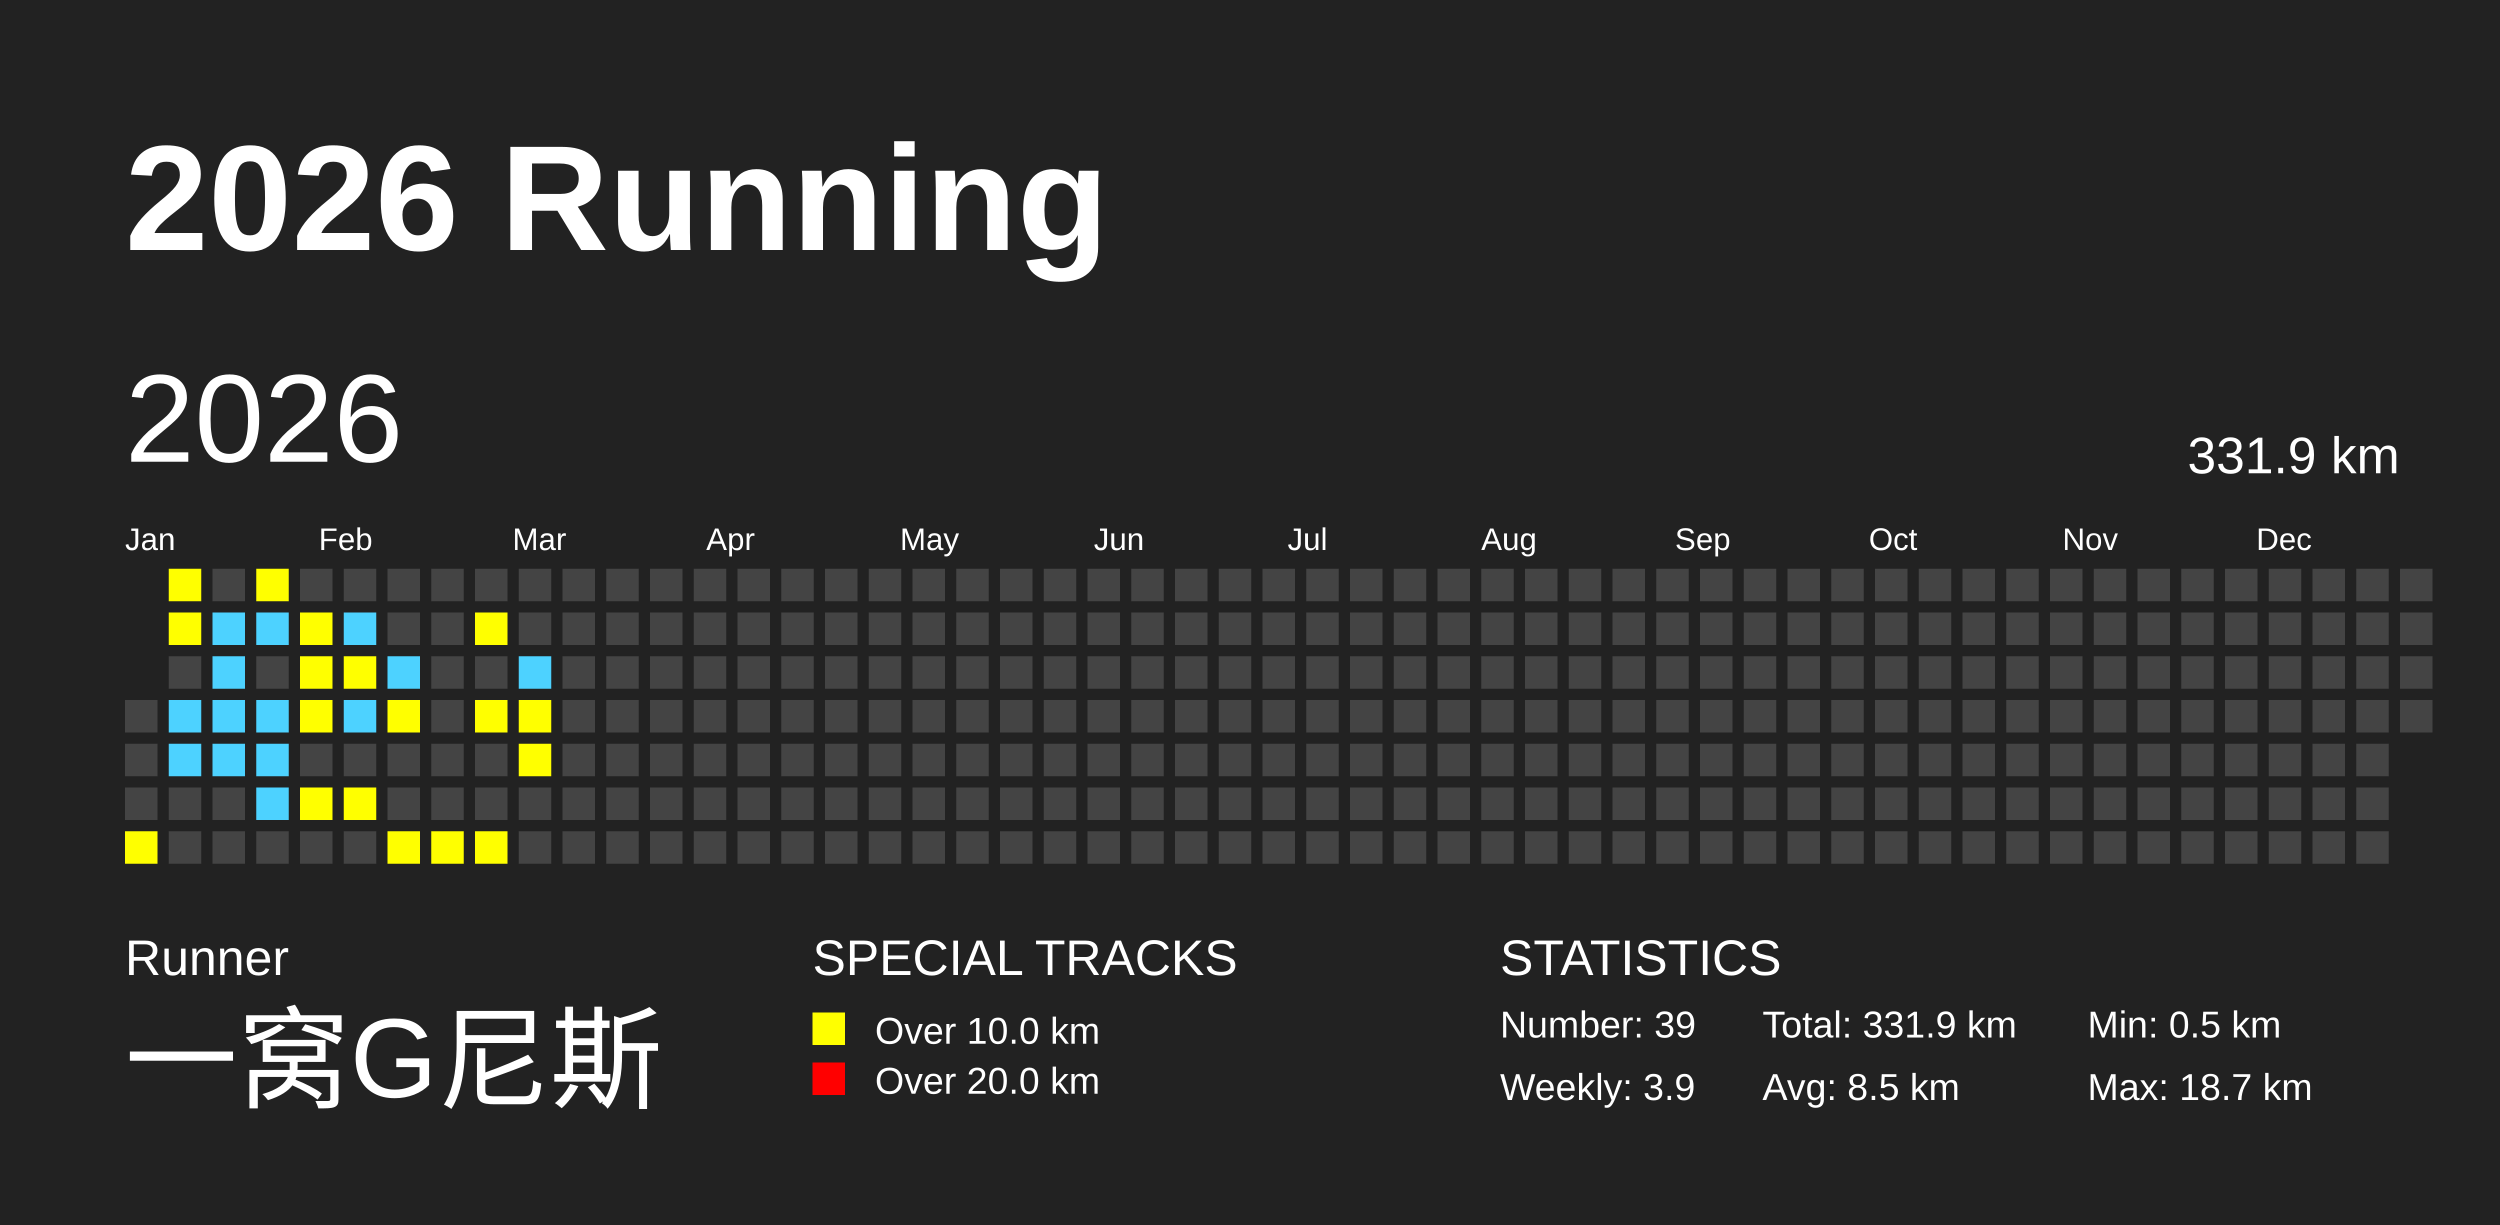
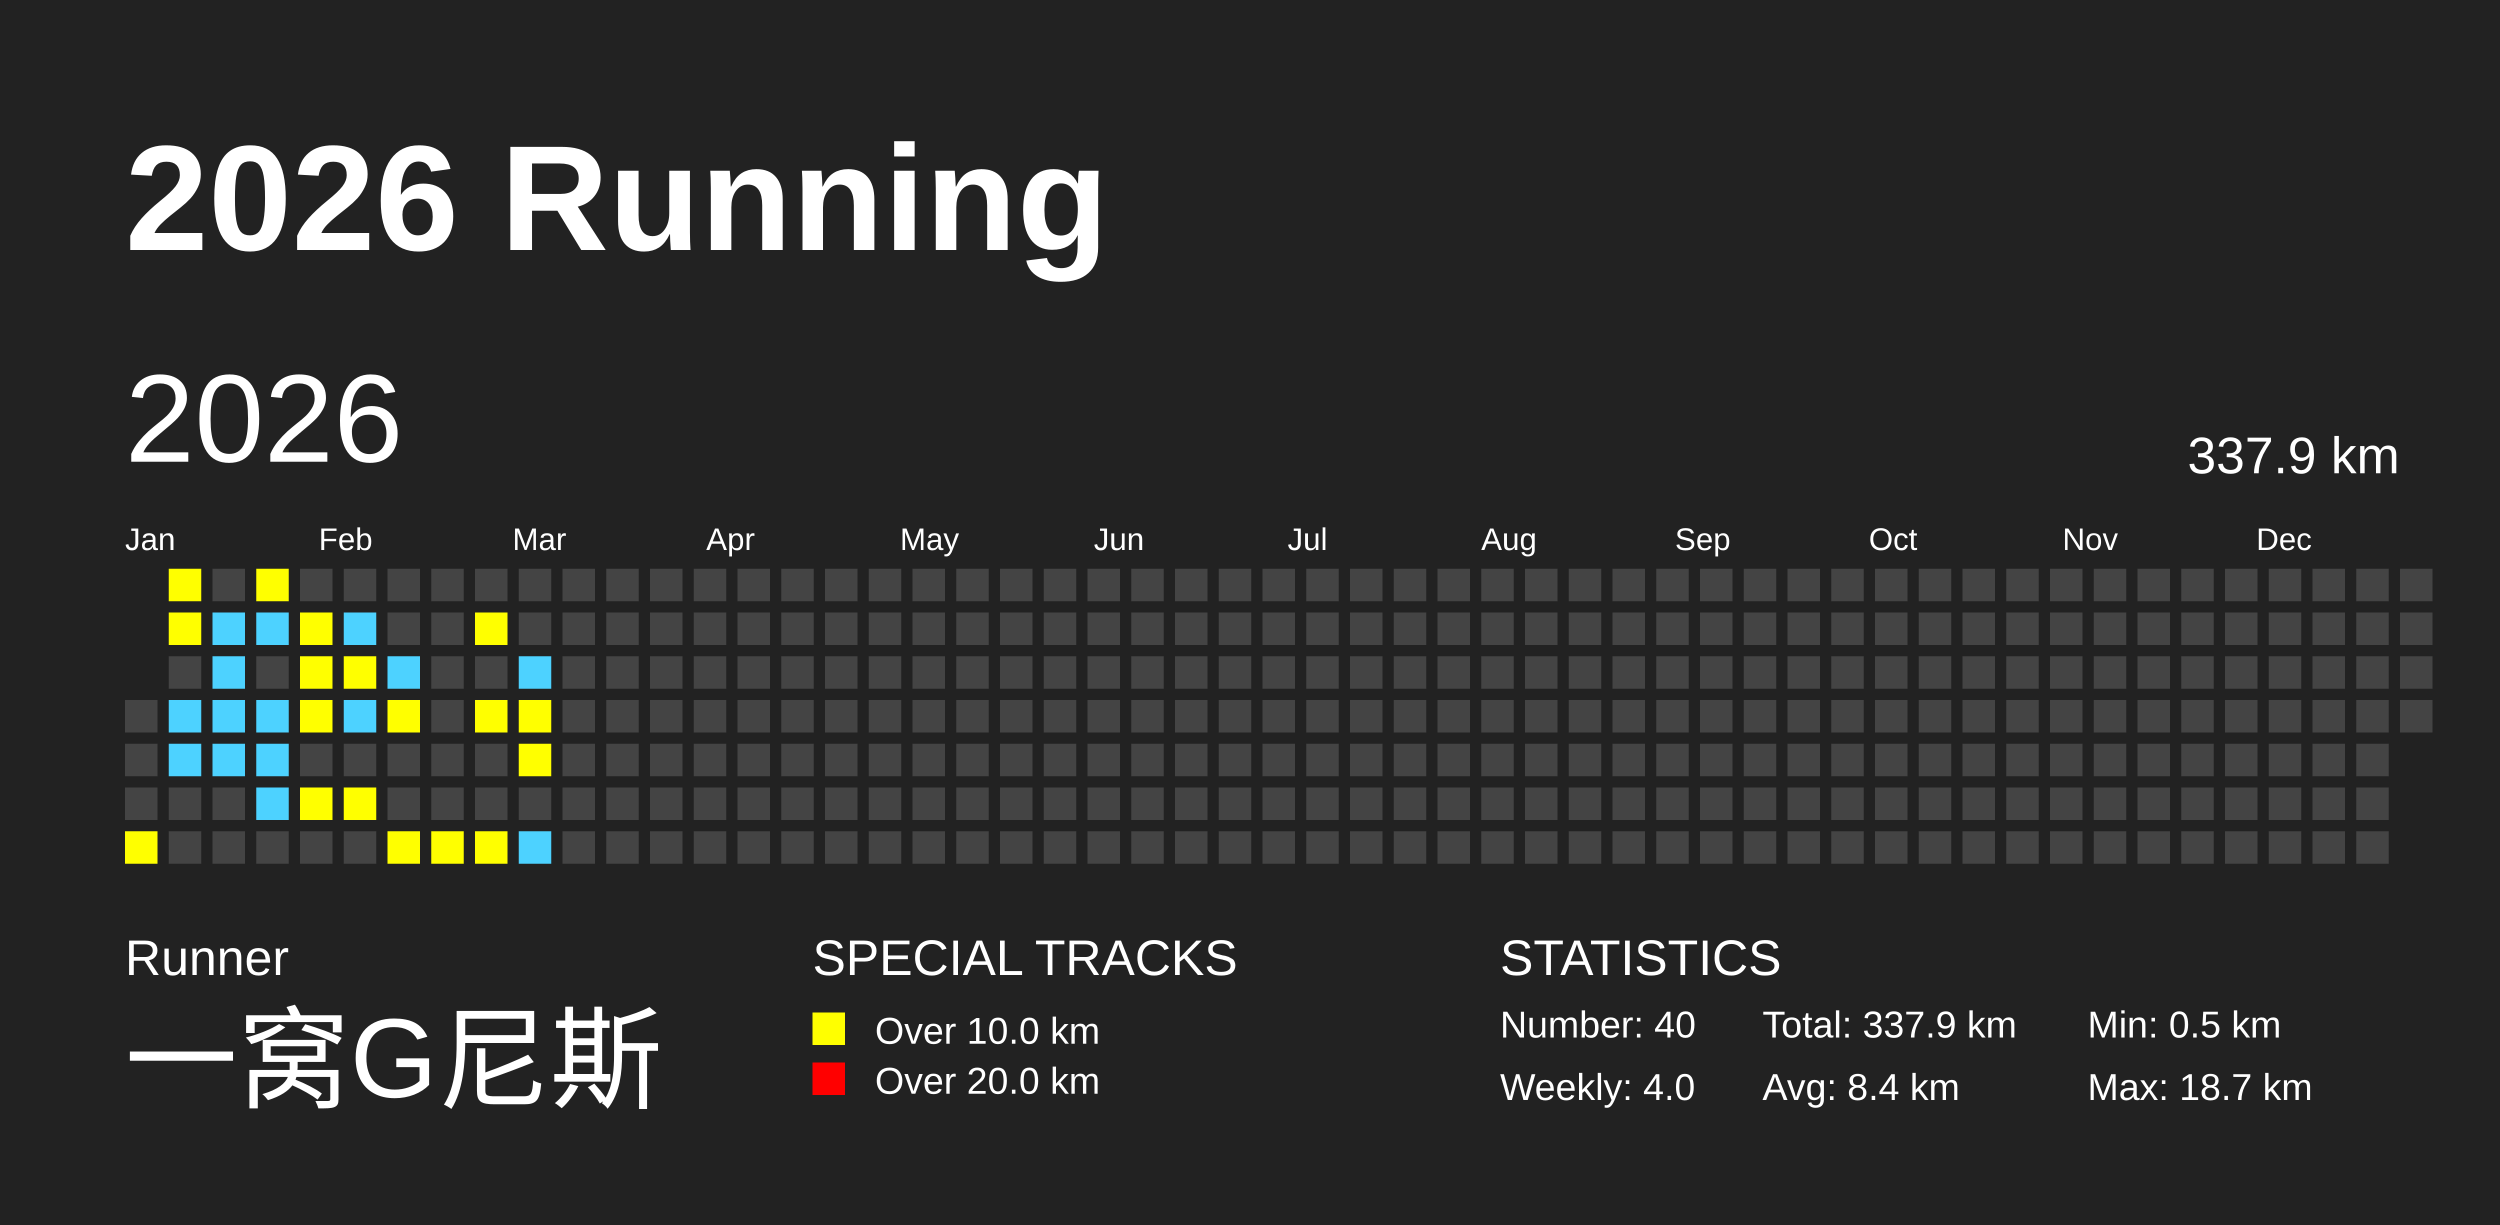
<svg xmlns="http://www.w3.org/2000/svg" baseProfile="full" height="98mm" version="1.1" viewBox="0,0,200,98" width="200mm">
  <defs />
  <rect fill="#222222" height="98" width="200" x="0" y="0" />
  <text fill="#FFFFFF" style="font-size:12px; font-family:Arial; font-weight:bold;" x="10" y="20">2026 Running</text>
  <text fill="#FFFFFF" style="font-size:4px; font-family:Arial" x="10" y="78">Runner</text>
  <text fill="#FFFFFF" style="font-size:9px; font-family:Arial" x="10" y="88">一窝G尼斯</text>
  <text fill="#FFFFFF" style="font-size:4px; font-family:Arial" x="65" y="78">SPECIAL TRACKS</text>
  <rect fill="yellow" height="2.6" width="2.6" x="65" y="81" />
  <text fill="#FFFFFF" style="font-size:3px; font-family:Arial" x="70" y="83.5">Over 10.0 km</text>
  <rect fill="red" height="2.6" width="2.6" x="65" y="85" />
  <text fill="#FFFFFF" style="font-size:3px; font-family:Arial" x="70" y="87.5">Over 20.0 km</text>
  <text fill="#FFFFFF" style="font-size:4px; font-family:Arial" x="120" y="78">STATISTICS</text>
-   <text fill="#FFFFFF" style="font-size:3px; font-family:Arial" x="120" y="83">Number: 39</text>
-   <text fill="#FFFFFF" style="font-size:3px; font-family:Arial" x="120" y="88">Weekly: 3.9</text>
-   <text fill="#FFFFFF" style="font-size:3px; font-family:Arial" x="141" y="83">Total: 331.9 km</text>
-   <text fill="#FFFFFF" style="font-size:3px; font-family:Arial" x="141" y="88">Avg: 8.5 km</text>
+   <text fill="#FFFFFF" style="font-size:3px; font-family:Arial" x="120" y="83">Number: 40</text>
+   <text fill="#FFFFFF" style="font-size:3px; font-family:Arial" x="120" y="88">Weekly: 4.0</text>
+   <text fill="#FFFFFF" style="font-size:3px; font-family:Arial" x="141" y="83">Total: 337.9 km</text>
+   <text fill="#FFFFFF" style="font-size:3px; font-family:Arial" x="141" y="88">Avg: 8.4 km</text>
  <text fill="#FFFFFF" style="font-size:3px; font-family:Arial" x="167" y="83">Min: 0.5 km</text>
  <text fill="#FFFFFF" style="font-size:3px; font-family:Arial" x="167" y="88">Max: 18.7 km</text>
  <text dominant-baseline="hanging" fill="#FFFFFF" style="font-size:10.0px; font-family:Arial;" x="10" y="30">2026</text>
-   <text dominant-baseline="hanging" fill="#FFFFFF" style="font-size:4.125px; font-family:Arial;" x="175" y="35">331.9 km</text>
+   <text dominant-baseline="hanging" fill="#FFFFFF" style="font-size:4.125px; font-family:Arial;" x="175" y="35">337.9 km</text>
  <text fill="#FFFFFF" style="font-size:2.5px; font-family:Arial" x="10.0" y="44">Jan</text>
  <text fill="#FFFFFF" style="font-size:2.5px; font-family:Arial" x="25.5" y="44">Feb</text>
  <text fill="#FFFFFF" style="font-size:2.5px; font-family:Arial" x="41.0" y="44">Mar</text>
  <text fill="#FFFFFF" style="font-size:2.5px; font-family:Arial" x="56.5" y="44">Apr</text>
  <text fill="#FFFFFF" style="font-size:2.5px; font-family:Arial" x="72.0" y="44">May</text>
  <text fill="#FFFFFF" style="font-size:2.5px; font-family:Arial" x="87.5" y="44">Jun</text>
  <text fill="#FFFFFF" style="font-size:2.5px; font-family:Arial" x="103.0" y="44">Jul</text>
  <text fill="#FFFFFF" style="font-size:2.5px; font-family:Arial" x="118.5" y="44">Aug</text>
  <text fill="#FFFFFF" style="font-size:2.5px; font-family:Arial" x="134.0" y="44">Sep</text>
  <text fill="#FFFFFF" style="font-size:2.5px; font-family:Arial" x="149.5" y="44">Oct</text>
  <text fill="#FFFFFF" style="font-size:2.5px; font-family:Arial" x="165.0" y="44">Nov</text>
  <text fill="#FFFFFF" style="font-size:2.5px; font-family:Arial" x="180.5" y="44">Dec</text>
  <rect fill="#444444" height="2.6" width="2.6" x="10.0" y="56.0" />
  <rect fill="#444444" height="2.6" width="2.6" x="10.0" y="59.5" />
  <rect fill="#444444" height="2.6" width="2.6" x="10.0" y="63.0" />
  <rect fill="yellow" height="2.6" width="2.6" x="10.0" y="66.5" />
  <rect fill="yellow" height="2.6" width="2.6" x="13.5" y="45.5" />
  <rect fill="yellow" height="2.6" width="2.6" x="13.5" y="49.0" />
  <rect fill="#444444" height="2.6" width="2.6" x="13.5" y="52.5" />
  <rect fill="#4DD2FF" height="2.6" width="2.6" x="13.5" y="56.0" />
  <rect fill="#4DD2FF" height="2.6" width="2.6" x="13.5" y="59.5" />
  <rect fill="#444444" height="2.6" width="2.6" x="13.5" y="63.0" />
  <rect fill="#444444" height="2.6" width="2.6" x="13.5" y="66.5" />
  <rect fill="#444444" height="2.6" width="2.6" x="17.0" y="45.5" />
  <rect fill="#4DD2FF" height="2.6" width="2.6" x="17.0" y="49.0" />
  <rect fill="#4DD2FF" height="2.6" width="2.6" x="17.0" y="52.5" />
  <rect fill="#4DD2FF" height="2.6" width="2.6" x="17.0" y="56.0" />
  <rect fill="#4DD2FF" height="2.6" width="2.6" x="17.0" y="59.5" />
  <rect fill="#444444" height="2.6" width="2.6" x="17.0" y="63.0" />
  <rect fill="#444444" height="2.6" width="2.6" x="17.0" y="66.5" />
  <rect fill="yellow" height="2.6" width="2.6" x="20.5" y="45.5" />
  <rect fill="#4DD2FF" height="2.6" width="2.6" x="20.5" y="49.0" />
  <rect fill="#444444" height="2.6" width="2.6" x="20.5" y="52.5" />
  <rect fill="#4DD2FF" height="2.6" width="2.6" x="20.5" y="56.0" />
  <rect fill="#4DD2FF" height="2.6" width="2.6" x="20.5" y="59.5" />
  <rect fill="#4DD2FF" height="2.6" width="2.6" x="20.5" y="63.0" />
  <rect fill="#444444" height="2.6" width="2.6" x="20.5" y="66.5" />
  <rect fill="#444444" height="2.6" width="2.6" x="24.0" y="45.5" />
  <rect fill="yellow" height="2.6" width="2.6" x="24.0" y="49.0" />
  <rect fill="yellow" height="2.6" width="2.6" x="24.0" y="52.5" />
  <rect fill="yellow" height="2.6" width="2.6" x="24.0" y="56.0" />
  <rect fill="#444444" height="2.6" width="2.6" x="24.0" y="59.5" />
  <rect fill="yellow" height="2.6" width="2.6" x="24.0" y="63.0" />
  <rect fill="#444444" height="2.6" width="2.6" x="24.0" y="66.5" />
  <rect fill="#444444" height="2.6" width="2.6" x="27.5" y="45.5" />
  <rect fill="#4DD2FF" height="2.6" width="2.6" x="27.5" y="49.0" />
  <rect fill="yellow" height="2.6" width="2.6" x="27.5" y="52.5" />
  <rect fill="#4DD2FF" height="2.6" width="2.6" x="27.5" y="56.0" />
  <rect fill="#444444" height="2.6" width="2.6" x="27.5" y="59.5" />
  <rect fill="yellow" height="2.6" width="2.6" x="27.5" y="63.0" />
  <rect fill="#444444" height="2.6" width="2.6" x="27.5" y="66.5" />
  <rect fill="#444444" height="2.6" width="2.6" x="31.0" y="45.5" />
  <rect fill="#444444" height="2.6" width="2.6" x="31.0" y="49.0" />
  <rect fill="#4DD2FF" height="2.6" width="2.6" x="31.0" y="52.5" />
  <rect fill="yellow" height="2.6" width="2.6" x="31.0" y="56.0" />
  <rect fill="#444444" height="2.6" width="2.6" x="31.0" y="59.5" />
  <rect fill="#444444" height="2.6" width="2.6" x="31.0" y="63.0" />
  <rect fill="yellow" height="2.6" width="2.6" x="31.0" y="66.5" />
  <rect fill="#444444" height="2.6" width="2.6" x="34.5" y="45.5" />
  <rect fill="#444444" height="2.6" width="2.6" x="34.5" y="49.0" />
  <rect fill="#444444" height="2.6" width="2.6" x="34.5" y="52.5" />
  <rect fill="#444444" height="2.6" width="2.6" x="34.5" y="56.0" />
  <rect fill="#444444" height="2.6" width="2.6" x="34.5" y="59.5" />
  <rect fill="#444444" height="2.6" width="2.6" x="34.5" y="63.0" />
  <rect fill="yellow" height="2.6" width="2.6" x="34.5" y="66.5" />
  <rect fill="#444444" height="2.6" width="2.6" x="38.0" y="45.5" />
  <rect fill="yellow" height="2.6" width="2.6" x="38.0" y="49.0" />
  <rect fill="#444444" height="2.6" width="2.6" x="38.0" y="52.5" />
  <rect fill="yellow" height="2.6" width="2.6" x="38.0" y="56.0" />
  <rect fill="#444444" height="2.6" width="2.6" x="38.0" y="59.5" />
  <rect fill="#444444" height="2.6" width="2.6" x="38.0" y="63.0" />
  <rect fill="yellow" height="2.6" width="2.6" x="38.0" y="66.5" />
  <rect fill="#444444" height="2.6" width="2.6" x="41.5" y="45.5" />
  <rect fill="#444444" height="2.6" width="2.6" x="41.5" y="49.0" />
  <rect fill="#4DD2FF" height="2.6" width="2.6" x="41.5" y="52.5" />
  <rect fill="yellow" height="2.6" width="2.6" x="41.5" y="56.0" />
  <rect fill="yellow" height="2.6" width="2.6" x="41.5" y="59.5" />
  <rect fill="#444444" height="2.6" width="2.6" x="41.5" y="63.0" />
-   <rect fill="#444444" height="2.6" width="2.6" x="41.5" y="66.5" />
+   <rect fill="#4DD2FF" height="2.6" width="2.6" x="41.5" y="66.5" />
  <rect fill="#444444" height="2.6" width="2.6" x="45.0" y="45.5" />
  <rect fill="#444444" height="2.6" width="2.6" x="45.0" y="49.0" />
  <rect fill="#444444" height="2.6" width="2.6" x="45.0" y="52.5" />
  <rect fill="#444444" height="2.6" width="2.6" x="45.0" y="56.0" />
  <rect fill="#444444" height="2.6" width="2.6" x="45.0" y="59.5" />
  <rect fill="#444444" height="2.6" width="2.6" x="45.0" y="63.0" />
  <rect fill="#444444" height="2.6" width="2.6" x="45.0" y="66.5" />
  <rect fill="#444444" height="2.6" width="2.6" x="48.5" y="45.5" />
  <rect fill="#444444" height="2.6" width="2.6" x="48.5" y="49.0" />
  <rect fill="#444444" height="2.6" width="2.6" x="48.5" y="52.5" />
  <rect fill="#444444" height="2.6" width="2.6" x="48.5" y="56.0" />
  <rect fill="#444444" height="2.6" width="2.6" x="48.5" y="59.5" />
  <rect fill="#444444" height="2.6" width="2.6" x="48.5" y="63.0" />
  <rect fill="#444444" height="2.6" width="2.6" x="48.5" y="66.5" />
  <rect fill="#444444" height="2.6" width="2.6" x="52.0" y="45.5" />
  <rect fill="#444444" height="2.6" width="2.6" x="52.0" y="49.0" />
  <rect fill="#444444" height="2.6" width="2.6" x="52.0" y="52.5" />
  <rect fill="#444444" height="2.6" width="2.6" x="52.0" y="56.0" />
  <rect fill="#444444" height="2.6" width="2.6" x="52.0" y="59.5" />
  <rect fill="#444444" height="2.6" width="2.6" x="52.0" y="63.0" />
  <rect fill="#444444" height="2.6" width="2.6" x="52.0" y="66.5" />
  <rect fill="#444444" height="2.6" width="2.6" x="55.5" y="45.5" />
  <rect fill="#444444" height="2.6" width="2.6" x="55.5" y="49.0" />
  <rect fill="#444444" height="2.6" width="2.6" x="55.5" y="52.5" />
  <rect fill="#444444" height="2.6" width="2.6" x="55.5" y="56.0" />
  <rect fill="#444444" height="2.6" width="2.6" x="55.5" y="59.5" />
  <rect fill="#444444" height="2.6" width="2.6" x="55.5" y="63.0" />
  <rect fill="#444444" height="2.6" width="2.6" x="55.5" y="66.5" />
  <rect fill="#444444" height="2.6" width="2.6" x="59.0" y="45.5" />
  <rect fill="#444444" height="2.6" width="2.6" x="59.0" y="49.0" />
  <rect fill="#444444" height="2.6" width="2.6" x="59.0" y="52.5" />
  <rect fill="#444444" height="2.6" width="2.6" x="59.0" y="56.0" />
  <rect fill="#444444" height="2.6" width="2.6" x="59.0" y="59.5" />
  <rect fill="#444444" height="2.6" width="2.6" x="59.0" y="63.0" />
  <rect fill="#444444" height="2.6" width="2.6" x="59.0" y="66.5" />
  <rect fill="#444444" height="2.6" width="2.6" x="62.5" y="45.5" />
  <rect fill="#444444" height="2.6" width="2.6" x="62.5" y="49.0" />
  <rect fill="#444444" height="2.6" width="2.6" x="62.5" y="52.5" />
  <rect fill="#444444" height="2.6" width="2.6" x="62.5" y="56.0" />
  <rect fill="#444444" height="2.6" width="2.6" x="62.5" y="59.5" />
  <rect fill="#444444" height="2.6" width="2.6" x="62.5" y="63.0" />
  <rect fill="#444444" height="2.6" width="2.6" x="62.5" y="66.5" />
  <rect fill="#444444" height="2.6" width="2.6" x="66.0" y="45.5" />
  <rect fill="#444444" height="2.6" width="2.6" x="66.0" y="49.0" />
  <rect fill="#444444" height="2.6" width="2.6" x="66.0" y="52.5" />
  <rect fill="#444444" height="2.6" width="2.6" x="66.0" y="56.0" />
  <rect fill="#444444" height="2.6" width="2.6" x="66.0" y="59.5" />
  <rect fill="#444444" height="2.6" width="2.6" x="66.0" y="63.0" />
  <rect fill="#444444" height="2.6" width="2.6" x="66.0" y="66.5" />
  <rect fill="#444444" height="2.6" width="2.6" x="69.5" y="45.5" />
  <rect fill="#444444" height="2.6" width="2.6" x="69.5" y="49.0" />
  <rect fill="#444444" height="2.6" width="2.6" x="69.5" y="52.5" />
  <rect fill="#444444" height="2.6" width="2.6" x="69.5" y="56.0" />
  <rect fill="#444444" height="2.6" width="2.6" x="69.5" y="59.5" />
  <rect fill="#444444" height="2.6" width="2.6" x="69.5" y="63.0" />
  <rect fill="#444444" height="2.6" width="2.6" x="69.5" y="66.5" />
  <rect fill="#444444" height="2.6" width="2.6" x="73.0" y="45.5" />
  <rect fill="#444444" height="2.6" width="2.6" x="73.0" y="49.0" />
  <rect fill="#444444" height="2.6" width="2.6" x="73.0" y="52.5" />
  <rect fill="#444444" height="2.6" width="2.6" x="73.0" y="56.0" />
  <rect fill="#444444" height="2.6" width="2.6" x="73.0" y="59.5" />
  <rect fill="#444444" height="2.6" width="2.6" x="73.0" y="63.0" />
  <rect fill="#444444" height="2.6" width="2.6" x="73.0" y="66.5" />
  <rect fill="#444444" height="2.6" width="2.6" x="76.5" y="45.5" />
  <rect fill="#444444" height="2.6" width="2.6" x="76.5" y="49.0" />
  <rect fill="#444444" height="2.6" width="2.6" x="76.5" y="52.5" />
  <rect fill="#444444" height="2.6" width="2.6" x="76.5" y="56.0" />
  <rect fill="#444444" height="2.6" width="2.6" x="76.5" y="59.5" />
  <rect fill="#444444" height="2.6" width="2.6" x="76.5" y="63.0" />
  <rect fill="#444444" height="2.6" width="2.6" x="76.5" y="66.5" />
  <rect fill="#444444" height="2.6" width="2.6" x="80.0" y="45.5" />
  <rect fill="#444444" height="2.6" width="2.6" x="80.0" y="49.0" />
  <rect fill="#444444" height="2.6" width="2.6" x="80.0" y="52.5" />
  <rect fill="#444444" height="2.6" width="2.6" x="80.0" y="56.0" />
  <rect fill="#444444" height="2.6" width="2.6" x="80.0" y="59.5" />
  <rect fill="#444444" height="2.6" width="2.6" x="80.0" y="63.0" />
  <rect fill="#444444" height="2.6" width="2.6" x="80.0" y="66.5" />
  <rect fill="#444444" height="2.6" width="2.6" x="83.5" y="45.5" />
  <rect fill="#444444" height="2.6" width="2.6" x="83.5" y="49.0" />
  <rect fill="#444444" height="2.6" width="2.6" x="83.5" y="52.5" />
  <rect fill="#444444" height="2.6" width="2.6" x="83.5" y="56.0" />
  <rect fill="#444444" height="2.6" width="2.6" x="83.5" y="59.5" />
  <rect fill="#444444" height="2.6" width="2.6" x="83.5" y="63.0" />
  <rect fill="#444444" height="2.6" width="2.6" x="83.5" y="66.5" />
  <rect fill="#444444" height="2.6" width="2.6" x="87.0" y="45.5" />
  <rect fill="#444444" height="2.6" width="2.6" x="87.0" y="49.0" />
  <rect fill="#444444" height="2.6" width="2.6" x="87.0" y="52.5" />
  <rect fill="#444444" height="2.6" width="2.6" x="87.0" y="56.0" />
  <rect fill="#444444" height="2.6" width="2.6" x="87.0" y="59.5" />
  <rect fill="#444444" height="2.6" width="2.6" x="87.0" y="63.0" />
  <rect fill="#444444" height="2.6" width="2.6" x="87.0" y="66.5" />
  <rect fill="#444444" height="2.6" width="2.6" x="90.5" y="45.5" />
  <rect fill="#444444" height="2.6" width="2.6" x="90.5" y="49.0" />
  <rect fill="#444444" height="2.6" width="2.6" x="90.5" y="52.5" />
  <rect fill="#444444" height="2.6" width="2.6" x="90.5" y="56.0" />
  <rect fill="#444444" height="2.6" width="2.6" x="90.5" y="59.5" />
  <rect fill="#444444" height="2.6" width="2.6" x="90.5" y="63.0" />
  <rect fill="#444444" height="2.6" width="2.6" x="90.5" y="66.5" />
  <rect fill="#444444" height="2.6" width="2.6" x="94.0" y="45.5" />
  <rect fill="#444444" height="2.6" width="2.6" x="94.0" y="49.0" />
  <rect fill="#444444" height="2.6" width="2.6" x="94.0" y="52.5" />
  <rect fill="#444444" height="2.6" width="2.6" x="94.0" y="56.0" />
  <rect fill="#444444" height="2.6" width="2.6" x="94.0" y="59.5" />
  <rect fill="#444444" height="2.6" width="2.6" x="94.0" y="63.0" />
  <rect fill="#444444" height="2.6" width="2.6" x="94.0" y="66.5" />
  <rect fill="#444444" height="2.6" width="2.6" x="97.5" y="45.5" />
  <rect fill="#444444" height="2.6" width="2.6" x="97.5" y="49.0" />
  <rect fill="#444444" height="2.6" width="2.6" x="97.5" y="52.5" />
  <rect fill="#444444" height="2.6" width="2.6" x="97.5" y="56.0" />
  <rect fill="#444444" height="2.6" width="2.6" x="97.5" y="59.5" />
  <rect fill="#444444" height="2.6" width="2.6" x="97.5" y="63.0" />
  <rect fill="#444444" height="2.6" width="2.6" x="97.5" y="66.5" />
  <rect fill="#444444" height="2.6" width="2.6" x="101.0" y="45.5" />
  <rect fill="#444444" height="2.6" width="2.6" x="101.0" y="49.0" />
  <rect fill="#444444" height="2.6" width="2.6" x="101.0" y="52.5" />
  <rect fill="#444444" height="2.6" width="2.6" x="101.0" y="56.0" />
  <rect fill="#444444" height="2.6" width="2.6" x="101.0" y="59.5" />
  <rect fill="#444444" height="2.6" width="2.6" x="101.0" y="63.0" />
  <rect fill="#444444" height="2.6" width="2.6" x="101.0" y="66.5" />
  <rect fill="#444444" height="2.6" width="2.6" x="104.5" y="45.5" />
  <rect fill="#444444" height="2.6" width="2.6" x="104.5" y="49.0" />
  <rect fill="#444444" height="2.6" width="2.6" x="104.5" y="52.5" />
  <rect fill="#444444" height="2.6" width="2.6" x="104.5" y="56.0" />
  <rect fill="#444444" height="2.6" width="2.6" x="104.5" y="59.5" />
  <rect fill="#444444" height="2.6" width="2.6" x="104.5" y="63.0" />
  <rect fill="#444444" height="2.6" width="2.6" x="104.5" y="66.5" />
  <rect fill="#444444" height="2.6" width="2.6" x="108.0" y="45.5" />
  <rect fill="#444444" height="2.6" width="2.6" x="108.0" y="49.0" />
  <rect fill="#444444" height="2.6" width="2.6" x="108.0" y="52.5" />
  <rect fill="#444444" height="2.6" width="2.6" x="108.0" y="56.0" />
  <rect fill="#444444" height="2.6" width="2.6" x="108.0" y="59.5" />
  <rect fill="#444444" height="2.6" width="2.6" x="108.0" y="63.0" />
  <rect fill="#444444" height="2.6" width="2.6" x="108.0" y="66.5" />
  <rect fill="#444444" height="2.6" width="2.6" x="111.5" y="45.5" />
  <rect fill="#444444" height="2.6" width="2.6" x="111.5" y="49.0" />
  <rect fill="#444444" height="2.6" width="2.6" x="111.5" y="52.5" />
  <rect fill="#444444" height="2.6" width="2.6" x="111.5" y="56.0" />
  <rect fill="#444444" height="2.6" width="2.6" x="111.5" y="59.5" />
  <rect fill="#444444" height="2.6" width="2.6" x="111.5" y="63.0" />
  <rect fill="#444444" height="2.6" width="2.6" x="111.5" y="66.5" />
  <rect fill="#444444" height="2.6" width="2.6" x="115.0" y="45.5" />
  <rect fill="#444444" height="2.6" width="2.6" x="115.0" y="49.0" />
  <rect fill="#444444" height="2.6" width="2.6" x="115.0" y="52.5" />
  <rect fill="#444444" height="2.6" width="2.6" x="115.0" y="56.0" />
  <rect fill="#444444" height="2.6" width="2.6" x="115.0" y="59.5" />
  <rect fill="#444444" height="2.6" width="2.6" x="115.0" y="63.0" />
  <rect fill="#444444" height="2.6" width="2.6" x="115.0" y="66.5" />
  <rect fill="#444444" height="2.6" width="2.6" x="118.5" y="45.5" />
  <rect fill="#444444" height="2.6" width="2.6" x="118.5" y="49.0" />
  <rect fill="#444444" height="2.6" width="2.6" x="118.5" y="52.5" />
  <rect fill="#444444" height="2.6" width="2.6" x="118.5" y="56.0" />
  <rect fill="#444444" height="2.6" width="2.6" x="118.5" y="59.5" />
  <rect fill="#444444" height="2.6" width="2.6" x="118.5" y="63.0" />
  <rect fill="#444444" height="2.6" width="2.6" x="118.5" y="66.5" />
  <rect fill="#444444" height="2.6" width="2.6" x="122.0" y="45.5" />
  <rect fill="#444444" height="2.6" width="2.6" x="122.0" y="49.0" />
  <rect fill="#444444" height="2.6" width="2.6" x="122.0" y="52.5" />
  <rect fill="#444444" height="2.6" width="2.6" x="122.0" y="56.0" />
  <rect fill="#444444" height="2.6" width="2.6" x="122.0" y="59.5" />
  <rect fill="#444444" height="2.6" width="2.6" x="122.0" y="63.0" />
  <rect fill="#444444" height="2.6" width="2.6" x="122.0" y="66.5" />
  <rect fill="#444444" height="2.6" width="2.6" x="125.5" y="45.5" />
  <rect fill="#444444" height="2.6" width="2.6" x="125.5" y="49.0" />
  <rect fill="#444444" height="2.6" width="2.6" x="125.5" y="52.5" />
  <rect fill="#444444" height="2.6" width="2.6" x="125.5" y="56.0" />
  <rect fill="#444444" height="2.6" width="2.6" x="125.5" y="59.5" />
  <rect fill="#444444" height="2.6" width="2.6" x="125.5" y="63.0" />
  <rect fill="#444444" height="2.6" width="2.6" x="125.5" y="66.5" />
  <rect fill="#444444" height="2.6" width="2.6" x="129.0" y="45.5" />
  <rect fill="#444444" height="2.6" width="2.6" x="129.0" y="49.0" />
  <rect fill="#444444" height="2.6" width="2.6" x="129.0" y="52.5" />
  <rect fill="#444444" height="2.6" width="2.6" x="129.0" y="56.0" />
  <rect fill="#444444" height="2.6" width="2.6" x="129.0" y="59.5" />
  <rect fill="#444444" height="2.6" width="2.6" x="129.0" y="63.0" />
  <rect fill="#444444" height="2.6" width="2.6" x="129.0" y="66.5" />
  <rect fill="#444444" height="2.6" width="2.6" x="132.5" y="45.5" />
  <rect fill="#444444" height="2.6" width="2.6" x="132.5" y="49.0" />
  <rect fill="#444444" height="2.6" width="2.6" x="132.5" y="52.5" />
  <rect fill="#444444" height="2.6" width="2.6" x="132.5" y="56.0" />
  <rect fill="#444444" height="2.6" width="2.6" x="132.5" y="59.5" />
  <rect fill="#444444" height="2.6" width="2.6" x="132.5" y="63.0" />
  <rect fill="#444444" height="2.6" width="2.6" x="132.5" y="66.5" />
  <rect fill="#444444" height="2.6" width="2.6" x="136.0" y="45.5" />
  <rect fill="#444444" height="2.6" width="2.6" x="136.0" y="49.0" />
  <rect fill="#444444" height="2.6" width="2.6" x="136.0" y="52.5" />
  <rect fill="#444444" height="2.6" width="2.6" x="136.0" y="56.0" />
  <rect fill="#444444" height="2.6" width="2.6" x="136.0" y="59.5" />
  <rect fill="#444444" height="2.6" width="2.6" x="136.0" y="63.0" />
  <rect fill="#444444" height="2.6" width="2.6" x="136.0" y="66.5" />
  <rect fill="#444444" height="2.6" width="2.6" x="139.5" y="45.5" />
  <rect fill="#444444" height="2.6" width="2.6" x="139.5" y="49.0" />
  <rect fill="#444444" height="2.6" width="2.6" x="139.5" y="52.5" />
  <rect fill="#444444" height="2.6" width="2.6" x="139.5" y="56.0" />
  <rect fill="#444444" height="2.6" width="2.6" x="139.5" y="59.5" />
  <rect fill="#444444" height="2.6" width="2.6" x="139.5" y="63.0" />
  <rect fill="#444444" height="2.6" width="2.6" x="139.5" y="66.5" />
  <rect fill="#444444" height="2.6" width="2.6" x="143.0" y="45.5" />
  <rect fill="#444444" height="2.6" width="2.6" x="143.0" y="49.0" />
  <rect fill="#444444" height="2.6" width="2.6" x="143.0" y="52.5" />
  <rect fill="#444444" height="2.6" width="2.6" x="143.0" y="56.0" />
  <rect fill="#444444" height="2.6" width="2.6" x="143.0" y="59.5" />
  <rect fill="#444444" height="2.6" width="2.6" x="143.0" y="63.0" />
  <rect fill="#444444" height="2.6" width="2.6" x="143.0" y="66.5" />
  <rect fill="#444444" height="2.6" width="2.6" x="146.5" y="45.5" />
  <rect fill="#444444" height="2.6" width="2.6" x="146.5" y="49.0" />
  <rect fill="#444444" height="2.6" width="2.6" x="146.5" y="52.5" />
  <rect fill="#444444" height="2.6" width="2.6" x="146.5" y="56.0" />
  <rect fill="#444444" height="2.6" width="2.6" x="146.5" y="59.5" />
  <rect fill="#444444" height="2.6" width="2.6" x="146.5" y="63.0" />
  <rect fill="#444444" height="2.6" width="2.6" x="146.5" y="66.5" />
  <rect fill="#444444" height="2.6" width="2.6" x="150.0" y="45.5" />
  <rect fill="#444444" height="2.6" width="2.6" x="150.0" y="49.0" />
  <rect fill="#444444" height="2.6" width="2.6" x="150.0" y="52.5" />
  <rect fill="#444444" height="2.6" width="2.6" x="150.0" y="56.0" />
  <rect fill="#444444" height="2.6" width="2.6" x="150.0" y="59.5" />
  <rect fill="#444444" height="2.6" width="2.6" x="150.0" y="63.0" />
  <rect fill="#444444" height="2.6" width="2.6" x="150.0" y="66.5" />
  <rect fill="#444444" height="2.6" width="2.6" x="153.5" y="45.5" />
  <rect fill="#444444" height="2.6" width="2.6" x="153.5" y="49.0" />
  <rect fill="#444444" height="2.6" width="2.6" x="153.5" y="52.5" />
  <rect fill="#444444" height="2.6" width="2.6" x="153.5" y="56.0" />
  <rect fill="#444444" height="2.6" width="2.6" x="153.5" y="59.5" />
  <rect fill="#444444" height="2.6" width="2.6" x="153.5" y="63.0" />
  <rect fill="#444444" height="2.6" width="2.6" x="153.5" y="66.5" />
  <rect fill="#444444" height="2.6" width="2.6" x="157.0" y="45.5" />
  <rect fill="#444444" height="2.6" width="2.6" x="157.0" y="49.0" />
  <rect fill="#444444" height="2.6" width="2.6" x="157.0" y="52.5" />
  <rect fill="#444444" height="2.6" width="2.6" x="157.0" y="56.0" />
  <rect fill="#444444" height="2.6" width="2.6" x="157.0" y="59.5" />
  <rect fill="#444444" height="2.6" width="2.6" x="157.0" y="63.0" />
  <rect fill="#444444" height="2.6" width="2.6" x="157.0" y="66.5" />
  <rect fill="#444444" height="2.6" width="2.6" x="160.5" y="45.5" />
  <rect fill="#444444" height="2.6" width="2.6" x="160.5" y="49.0" />
  <rect fill="#444444" height="2.6" width="2.6" x="160.5" y="52.5" />
  <rect fill="#444444" height="2.6" width="2.6" x="160.5" y="56.0" />
  <rect fill="#444444" height="2.6" width="2.6" x="160.5" y="59.5" />
  <rect fill="#444444" height="2.6" width="2.6" x="160.5" y="63.0" />
  <rect fill="#444444" height="2.6" width="2.6" x="160.5" y="66.5" />
  <rect fill="#444444" height="2.6" width="2.6" x="164.0" y="45.5" />
  <rect fill="#444444" height="2.6" width="2.6" x="164.0" y="49.0" />
  <rect fill="#444444" height="2.6" width="2.6" x="164.0" y="52.5" />
  <rect fill="#444444" height="2.6" width="2.6" x="164.0" y="56.0" />
  <rect fill="#444444" height="2.6" width="2.6" x="164.0" y="59.5" />
  <rect fill="#444444" height="2.6" width="2.6" x="164.0" y="63.0" />
  <rect fill="#444444" height="2.6" width="2.6" x="164.0" y="66.5" />
  <rect fill="#444444" height="2.6" width="2.6" x="167.5" y="45.5" />
  <rect fill="#444444" height="2.6" width="2.6" x="167.5" y="49.0" />
  <rect fill="#444444" height="2.6" width="2.6" x="167.5" y="52.5" />
  <rect fill="#444444" height="2.6" width="2.6" x="167.5" y="56.0" />
  <rect fill="#444444" height="2.6" width="2.6" x="167.5" y="59.5" />
  <rect fill="#444444" height="2.6" width="2.6" x="167.5" y="63.0" />
  <rect fill="#444444" height="2.6" width="2.6" x="167.5" y="66.5" />
  <rect fill="#444444" height="2.6" width="2.6" x="171.0" y="45.5" />
  <rect fill="#444444" height="2.6" width="2.6" x="171.0" y="49.0" />
  <rect fill="#444444" height="2.6" width="2.6" x="171.0" y="52.5" />
  <rect fill="#444444" height="2.6" width="2.6" x="171.0" y="56.0" />
  <rect fill="#444444" height="2.6" width="2.6" x="171.0" y="59.5" />
  <rect fill="#444444" height="2.6" width="2.6" x="171.0" y="63.0" />
  <rect fill="#444444" height="2.6" width="2.6" x="171.0" y="66.5" />
  <rect fill="#444444" height="2.6" width="2.6" x="174.5" y="45.5" />
  <rect fill="#444444" height="2.6" width="2.6" x="174.5" y="49.0" />
  <rect fill="#444444" height="2.6" width="2.6" x="174.5" y="52.5" />
  <rect fill="#444444" height="2.6" width="2.6" x="174.5" y="56.0" />
  <rect fill="#444444" height="2.6" width="2.6" x="174.5" y="59.5" />
  <rect fill="#444444" height="2.6" width="2.6" x="174.5" y="63.0" />
  <rect fill="#444444" height="2.6" width="2.6" x="174.5" y="66.5" />
  <rect fill="#444444" height="2.6" width="2.6" x="178.0" y="45.5" />
  <rect fill="#444444" height="2.6" width="2.6" x="178.0" y="49.0" />
  <rect fill="#444444" height="2.6" width="2.6" x="178.0" y="52.5" />
  <rect fill="#444444" height="2.6" width="2.6" x="178.0" y="56.0" />
  <rect fill="#444444" height="2.6" width="2.6" x="178.0" y="59.5" />
  <rect fill="#444444" height="2.6" width="2.6" x="178.0" y="63.0" />
  <rect fill="#444444" height="2.6" width="2.6" x="178.0" y="66.5" />
  <rect fill="#444444" height="2.6" width="2.6" x="181.5" y="45.5" />
  <rect fill="#444444" height="2.6" width="2.6" x="181.5" y="49.0" />
  <rect fill="#444444" height="2.6" width="2.6" x="181.5" y="52.5" />
  <rect fill="#444444" height="2.6" width="2.6" x="181.5" y="56.0" />
  <rect fill="#444444" height="2.6" width="2.6" x="181.5" y="59.5" />
  <rect fill="#444444" height="2.6" width="2.6" x="181.5" y="63.0" />
  <rect fill="#444444" height="2.6" width="2.6" x="181.5" y="66.5" />
  <rect fill="#444444" height="2.6" width="2.6" x="185.0" y="45.5" />
  <rect fill="#444444" height="2.6" width="2.6" x="185.0" y="49.0" />
  <rect fill="#444444" height="2.6" width="2.6" x="185.0" y="52.5" />
  <rect fill="#444444" height="2.6" width="2.6" x="185.0" y="56.0" />
  <rect fill="#444444" height="2.6" width="2.6" x="185.0" y="59.5" />
  <rect fill="#444444" height="2.6" width="2.6" x="185.0" y="63.0" />
  <rect fill="#444444" height="2.6" width="2.6" x="185.0" y="66.5" />
  <rect fill="#444444" height="2.6" width="2.6" x="188.5" y="45.5" />
  <rect fill="#444444" height="2.6" width="2.6" x="188.5" y="49.0" />
  <rect fill="#444444" height="2.6" width="2.6" x="188.5" y="52.5" />
  <rect fill="#444444" height="2.6" width="2.6" x="188.5" y="56.0" />
  <rect fill="#444444" height="2.6" width="2.6" x="188.5" y="59.5" />
  <rect fill="#444444" height="2.6" width="2.6" x="188.5" y="63.0" />
  <rect fill="#444444" height="2.6" width="2.6" x="188.5" y="66.5" />
  <rect fill="#444444" height="2.6" width="2.6" x="192.0" y="45.5" />
  <rect fill="#444444" height="2.6" width="2.6" x="192.0" y="49.0" />
  <rect fill="#444444" height="2.6" width="2.6" x="192.0" y="52.5" />
  <rect fill="#444444" height="2.6" width="2.6" x="192.0" y="56.0" />
</svg>
